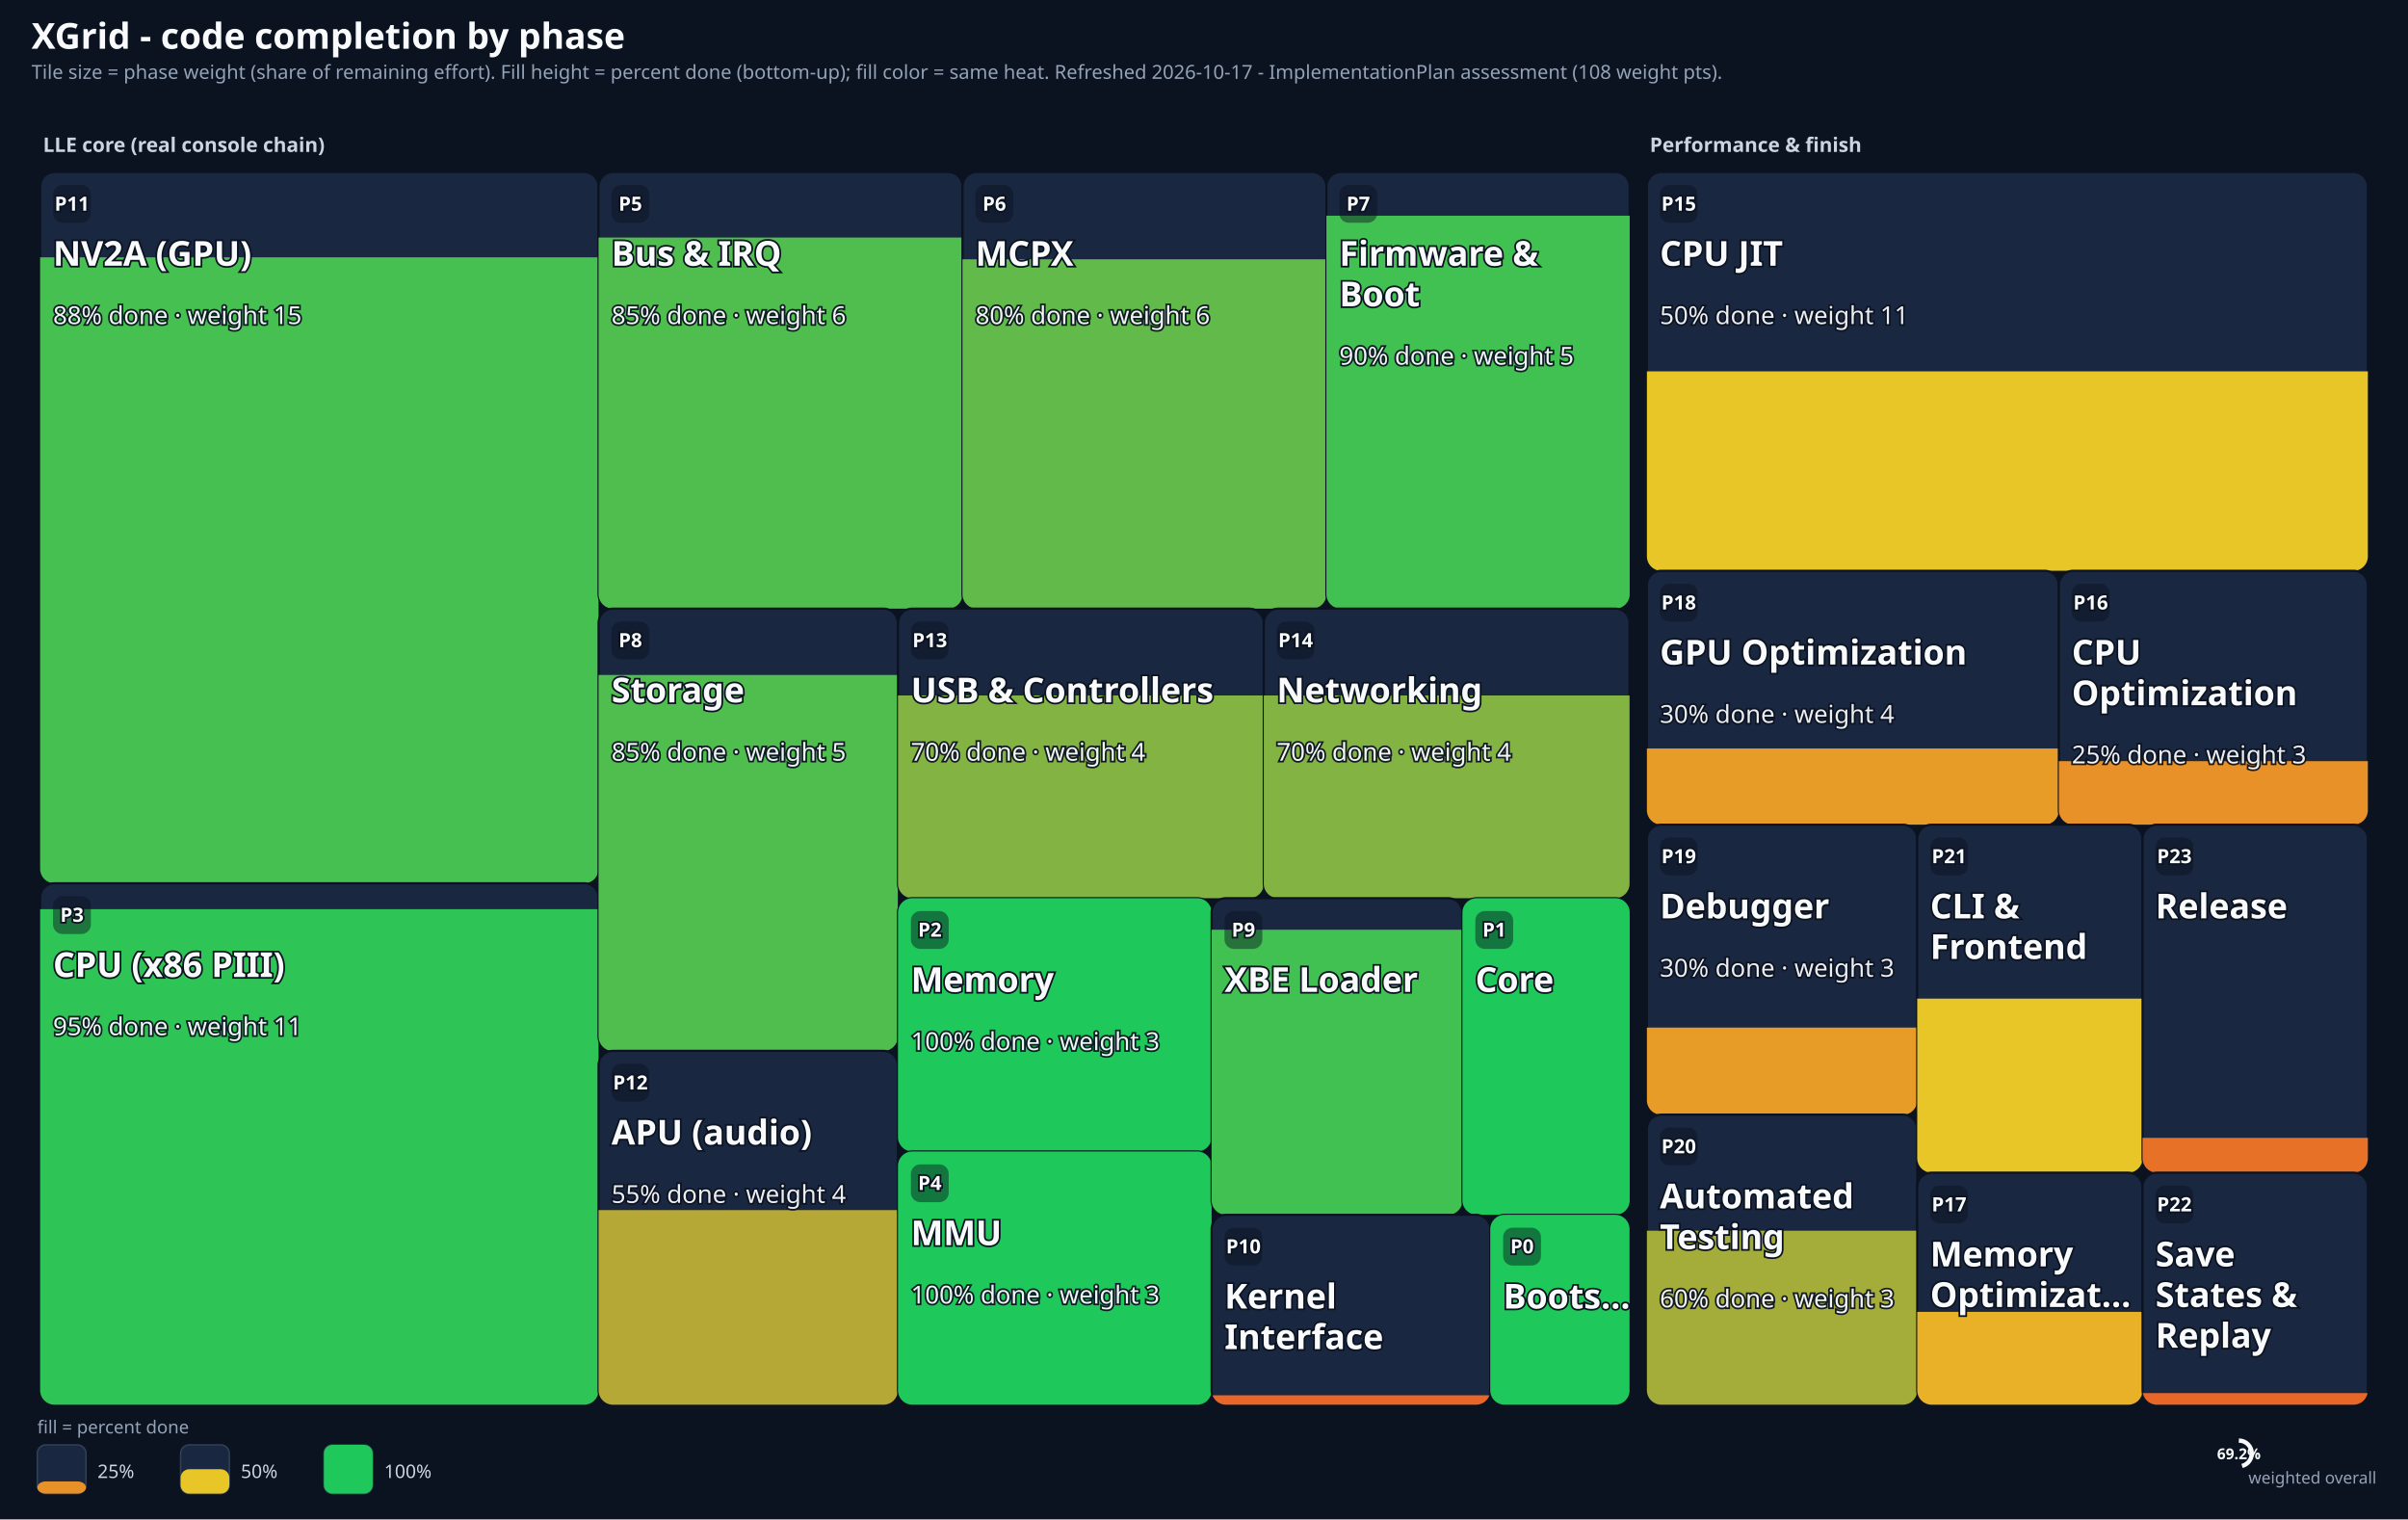
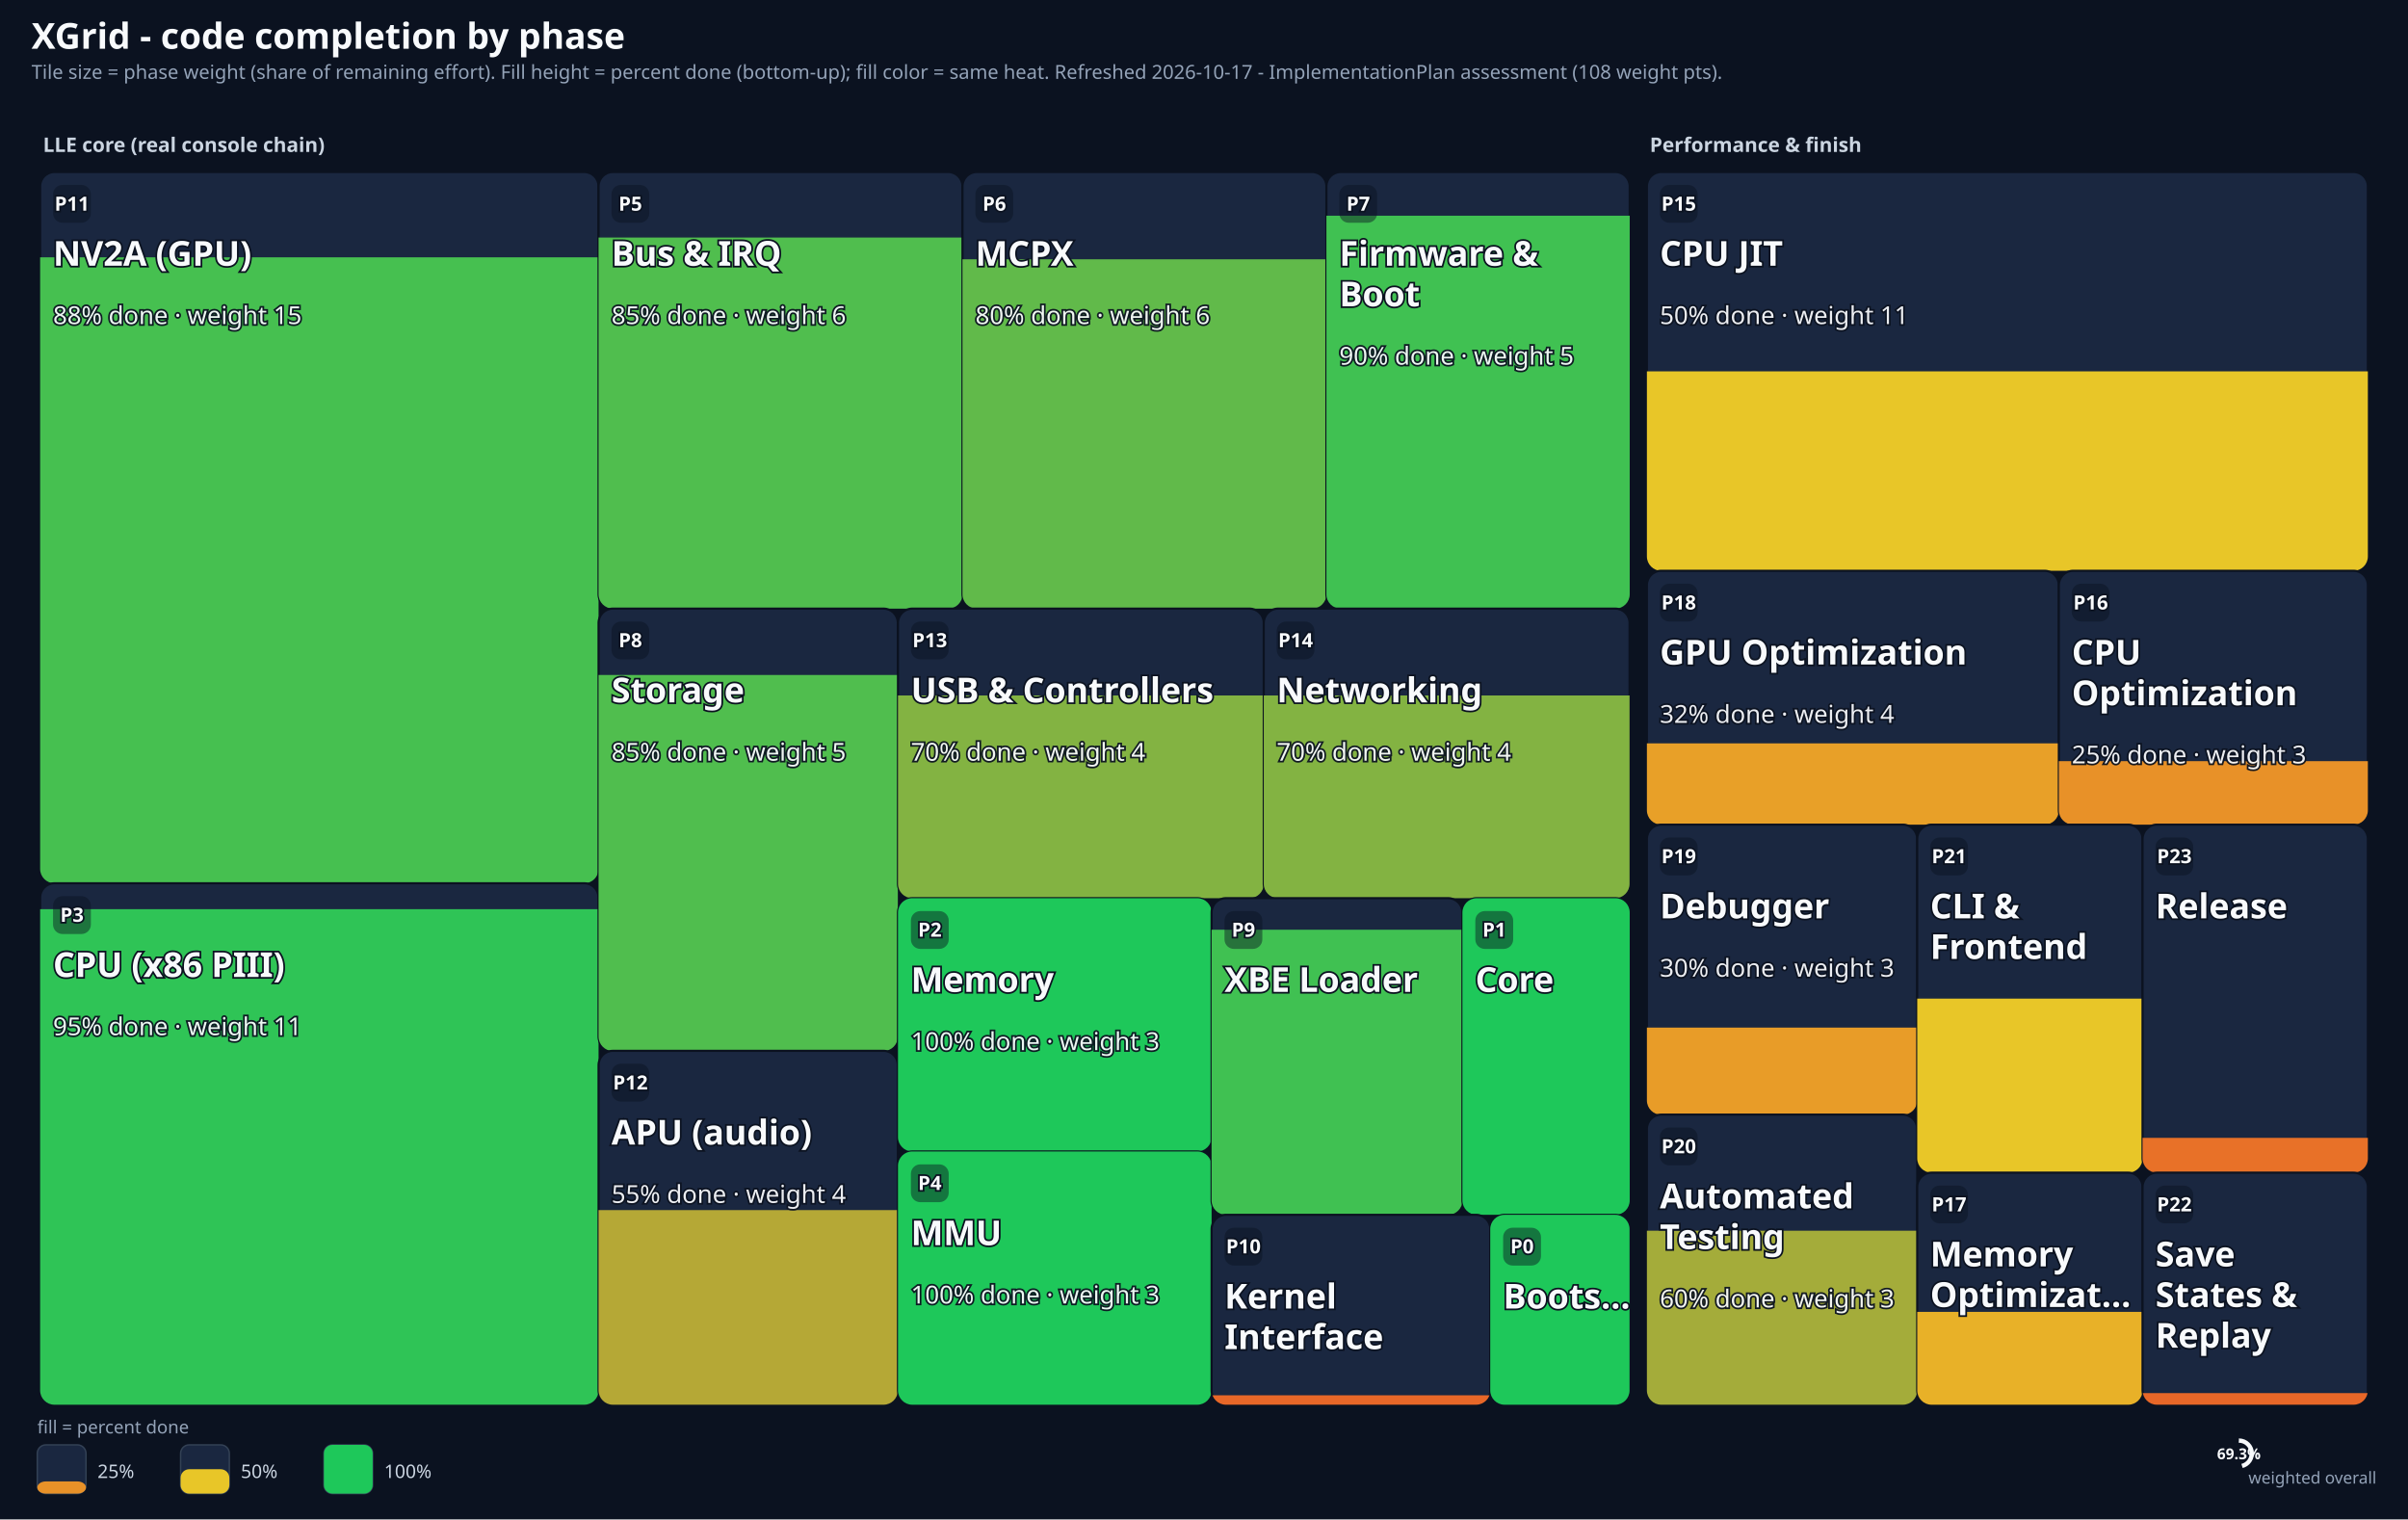
<svg xmlns="http://www.w3.org/2000/svg" width="1680" height="1060" viewBox="0 0 1680 1060" font-family="Segoe UI, Segoe UI Emoji, sans-serif">
  <rect width="1680" height="1060" fill="#0B1220" />
  <text x="22" y="34" font-size="25" font-weight="700" fill="#F8FAFC">XGrid - code completion by phase</text>
  <text x="22" y="55" font-size="13.5" fill="#94A3B8">Tile size = phase weight (share of remaining effort). Fill height = percent done (bottom-up); fill color = same heat. Refreshed 2026-10-17 - ImplementationPlan assessment (108 weight pts).</text>
  <text x="30" y="106" font-size="14" font-weight="700" fill="#CBD5E1">LLE core (real console chain)</text>
  <text x="1151" y="106" font-size="14" font-weight="700" fill="#CBD5E1">Performance &amp; finish</text>
  <g class="tile" data-p="11" data-name="NV2A (GPU)" data-done="88" data-weight="15">
    <defs>
      <clipPath id="clip11">
        <rect x="28" y="120" width="389.6" height="496.2" rx="10" />
      </clipPath>
    </defs>
    <rect x="28" y="120" width="389.6" height="496.2" rx="10" fill="#1A2740" stroke="#0B1220" stroke-width="1.5" />
    <g clip-path="url(#clip11)">
      <rect x="28" y="179.5" width="389.6" height="436.6" fill="#46C050" />
    </g>
    <rect x="37" y="129" width="26.4" height="26.4" rx="6.6" fill="rgba(11,18,32,0.45)" />
    <text x="50.2" y="147" font-size="13.7" font-weight="700" fill="#F8FAFC" stroke="#0B1220" stroke-width="2.4" paint-order="stroke" text-anchor="middle">P11</text>
    <text x="37" y="185.4" font-size="24" font-weight="700" fill="#F8FAFC" stroke="#0B1220" stroke-width="2.4" paint-order="stroke">NV2A (GPU)</text>
    <text x="37" y="226.1" font-size="17.3" opacity="0.94" fill="#F8FAFC" stroke="#0B1220" stroke-width="2.4" paint-order="stroke">88% done · weight 15</text>
  </g>
  <g class="tile" data-p="3" data-name="CPU (x86 PIII)" data-done="95" data-weight="11">
    <defs>
      <clipPath id="clip3">
        <rect x="28" y="616.2" width="389.6" height="363.8" rx="10" />
      </clipPath>
    </defs>
    <rect x="28" y="616.2" width="389.6" height="363.8" rx="10" fill="#1A2740" stroke="#0B1220" stroke-width="1.5" />
    <g clip-path="url(#clip3)">
      <rect x="28" y="634.3" width="389.6" height="345.7" fill="#2FC456" />
    </g>
    <rect x="37" y="625.2" width="26.4" height="26.4" rx="6.6" fill="rgba(11,18,32,0.45)" />
    <text x="50.2" y="643.1" font-size="13.7" font-weight="700" fill="#F8FAFC" stroke="#0B1220" stroke-width="2.4" paint-order="stroke" text-anchor="middle">P3</text>
    <text x="37" y="681.6" font-size="24" font-weight="700" fill="#F8FAFC" stroke="#0B1220" stroke-width="2.4" paint-order="stroke">CPU (x86 PIII)</text>
    <text x="37" y="722.2" font-size="17.3" opacity="0.94" fill="#F8FAFC" stroke="#0B1220" stroke-width="2.4" paint-order="stroke">95% done · weight 11</text>
  </g>
  <g class="tile" data-p="5" data-name="Bus &amp; IRQ" data-done="85" data-weight="6">
    <defs>
      <clipPath id="clip5">
        <rect x="417.6" y="120" width="253.9" height="304.6" rx="10" />
      </clipPath>
    </defs>
    <rect x="417.6" y="120" width="253.9" height="304.6" rx="10" fill="#1A2740" stroke="#0B1220" stroke-width="1.5" />
    <g clip-path="url(#clip5)">
      <rect x="417.6" y="165.7" width="253.9" height="258.9" fill="#50BE4E" />
    </g>
    <rect x="426.6" y="129" width="26.4" height="26.4" rx="6.6" fill="rgba(11,18,32,0.45)" />
    <text x="439.8" y="147" font-size="13.7" font-weight="700" fill="#F8FAFC" stroke="#0B1220" stroke-width="2.4" paint-order="stroke" text-anchor="middle">P5</text>
    <text x="426.6" y="185.4" font-size="24" font-weight="700" fill="#F8FAFC" stroke="#0B1220" stroke-width="2.4" paint-order="stroke">Bus &amp; IRQ</text>
    <text x="426.6" y="226.1" font-size="17.3" opacity="0.94" fill="#F8FAFC" stroke="#0B1220" stroke-width="2.4" paint-order="stroke">85% done · weight 6</text>
  </g>
  <g class="tile" data-p="6" data-name="MCPX" data-done="80" data-weight="6">
    <defs>
      <clipPath id="clip6">
        <rect x="671.5" y="120" width="253.9" height="304.6" rx="10" />
      </clipPath>
    </defs>
    <rect x="671.5" y="120" width="253.9" height="304.6" rx="10" fill="#1A2740" stroke="#0B1220" stroke-width="1.5" />
    <g clip-path="url(#clip6)">
      <rect x="671.5" y="180.9" width="253.9" height="243.7" fill="#61BA4A" />
    </g>
    <rect x="680.5" y="129" width="26.4" height="26.4" rx="6.6" fill="rgba(11,18,32,0.45)" />
    <text x="693.7" y="147" font-size="13.7" font-weight="700" fill="#F8FAFC" stroke="#0B1220" stroke-width="2.4" paint-order="stroke" text-anchor="middle">P6</text>
    <text x="680.5" y="185.4" font-size="24" font-weight="700" fill="#F8FAFC" stroke="#0B1220" stroke-width="2.4" paint-order="stroke">MCPX</text>
    <text x="680.5" y="226.1" font-size="17.3" opacity="0.94" fill="#F8FAFC" stroke="#0B1220" stroke-width="2.4" paint-order="stroke">80% done · weight 6</text>
  </g>
  <g class="tile" data-p="7" data-name="Firmware &amp; Boot" data-done="90" data-weight="5">
    <defs>
      <clipPath id="clip7">
        <rect x="925.4" y="120" width="211.6" height="304.6" rx="10" />
      </clipPath>
    </defs>
    <rect x="925.4" y="120" width="211.6" height="304.6" rx="10" fill="#1A2740" stroke="#0B1220" stroke-width="1.5" />
    <g clip-path="url(#clip7)">
      <rect x="925.4" y="150.5" width="211.6" height="274.1" fill="#40C152" />
    </g>
    <rect x="934.4" y="129" width="26.4" height="26.4" rx="6.6" fill="rgba(11,18,32,0.45)" />
    <text x="947.6" y="147" font-size="13.7" font-weight="700" fill="#F8FAFC" stroke="#0B1220" stroke-width="2.4" paint-order="stroke" text-anchor="middle">P7</text>
    <text x="934.4" y="185.4" font-size="24" font-weight="700" fill="#F8FAFC" stroke="#0B1220" stroke-width="2.4" paint-order="stroke">Firmware &amp;</text>
    <text x="934.4" y="213.7" font-size="24" font-weight="700" fill="#F8FAFC" stroke="#0B1220" stroke-width="2.4" paint-order="stroke">Boot</text>
    <text x="934.4" y="254.4" font-size="17.3" opacity="0.94" fill="#F8FAFC" stroke="#0B1220" stroke-width="2.4" paint-order="stroke">90% done · weight 5</text>
  </g>
  <g class="tile" data-p="8" data-name="Storage" data-done="85" data-weight="5">
    <defs>
      <clipPath id="clip8">
        <rect x="417.6" y="424.6" width="208.8" height="308.6" rx="10" />
      </clipPath>
    </defs>
    <rect x="417.6" y="424.6" width="208.8" height="308.6" rx="10" fill="#1A2740" stroke="#0B1220" stroke-width="1.5" />
    <g clip-path="url(#clip8)">
      <rect x="417.6" y="470.9" width="208.8" height="262.3" fill="#50BE4E" />
    </g>
    <rect x="426.6" y="433.6" width="26.4" height="26.4" rx="6.6" fill="rgba(11,18,32,0.45)" />
    <text x="439.8" y="451.5" font-size="13.7" font-weight="700" fill="#F8FAFC" stroke="#0B1220" stroke-width="2.4" paint-order="stroke" text-anchor="middle">P8</text>
    <text x="426.6" y="490" font-size="24" font-weight="700" fill="#F8FAFC" stroke="#0B1220" stroke-width="2.4" paint-order="stroke">Storage</text>
    <text x="426.6" y="530.7" font-size="17.3" opacity="0.94" fill="#F8FAFC" stroke="#0B1220" stroke-width="2.4" paint-order="stroke">85% done · weight 5</text>
  </g>
  <g class="tile" data-p="12" data-name="APU (audio)" data-done="55" data-weight="4">
    <defs>
      <clipPath id="clip12">
        <rect x="417.6" y="733.1" width="208.8" height="246.9" rx="10" />
      </clipPath>
    </defs>
    <rect x="417.6" y="733.1" width="208.8" height="246.9" rx="10" fill="#1A2740" stroke="#0B1220" stroke-width="1.5" />
    <g clip-path="url(#clip12)">
      <rect x="417.6" y="844.2" width="208.8" height="135.8" fill="#B5A836" />
    </g>
    <rect x="426.6" y="742.1" width="26.4" height="26.4" rx="6.6" fill="rgba(11,18,32,0.45)" />
    <text x="439.8" y="760.1" font-size="13.7" font-weight="700" fill="#F8FAFC" stroke="#0B1220" stroke-width="2.4" paint-order="stroke" text-anchor="middle">P12</text>
    <text x="426.6" y="798.5" font-size="24" font-weight="700" fill="#F8FAFC" stroke="#0B1220" stroke-width="2.4" paint-order="stroke">APU (audio)</text>
    <text x="426.6" y="839.2" font-size="17.3" opacity="0.94" fill="#F8FAFC" stroke="#0B1220" stroke-width="2.4" paint-order="stroke">55% done · weight 4</text>
  </g>
  <g class="tile" data-p="13" data-name="USB &amp; Controllers" data-done="70" data-weight="4">
    <defs>
      <clipPath id="clip13">
        <rect x="626.5" y="424.6" width="255.2" height="202" rx="10" />
      </clipPath>
    </defs>
    <rect x="626.5" y="424.6" width="255.2" height="202" rx="10" fill="#1A2740" stroke="#0B1220" stroke-width="1.5" />
    <g clip-path="url(#clip13)">
      <rect x="626.5" y="485.2" width="255.2" height="141.4" fill="#83B342" />
    </g>
    <rect x="635.5" y="433.6" width="26.4" height="26.4" rx="6.6" fill="rgba(11,18,32,0.45)" />
    <text x="648.7" y="451.5" font-size="13.7" font-weight="700" fill="#F8FAFC" stroke="#0B1220" stroke-width="2.4" paint-order="stroke" text-anchor="middle">P13</text>
    <text x="635.5" y="490" font-size="24" font-weight="700" fill="#F8FAFC" stroke="#0B1220" stroke-width="2.4" paint-order="stroke">USB &amp; Controllers</text>
    <text x="635.5" y="530.7" font-size="17.3" opacity="0.94" fill="#F8FAFC" stroke="#0B1220" stroke-width="2.4" paint-order="stroke">70% done · weight 4</text>
  </g>
  <g class="tile" data-p="14" data-name="Networking" data-done="70" data-weight="4">
    <defs>
      <clipPath id="clip14">
        <rect x="881.7" y="424.6" width="255.2" height="202" rx="10" />
      </clipPath>
    </defs>
    <rect x="881.7" y="424.6" width="255.2" height="202" rx="10" fill="#1A2740" stroke="#0B1220" stroke-width="1.5" />
    <g clip-path="url(#clip14)">
      <rect x="881.7" y="485.2" width="255.2" height="141.4" fill="#83B342" />
    </g>
    <rect x="890.7" y="433.6" width="26.4" height="26.4" rx="6.6" fill="rgba(11,18,32,0.45)" />
    <text x="903.9" y="451.5" font-size="13.7" font-weight="700" fill="#F8FAFC" stroke="#0B1220" stroke-width="2.4" paint-order="stroke" text-anchor="middle">P14</text>
    <text x="890.7" y="490" font-size="24" font-weight="700" fill="#F8FAFC" stroke="#0B1220" stroke-width="2.4" paint-order="stroke">Networking</text>
    <text x="890.7" y="530.7" font-size="17.3" opacity="0.94" fill="#F8FAFC" stroke="#0B1220" stroke-width="2.4" paint-order="stroke">70% done · weight 4</text>
  </g>
  <g class="tile" data-p="2" data-name="Memory" data-done="100" data-weight="3">
    <defs>
      <clipPath id="clip2">
        <rect x="626.5" y="626.6" width="218.8" height="176.7" rx="10" />
      </clipPath>
    </defs>
    <rect x="626.5" y="626.6" width="218.8" height="176.7" rx="10" fill="#1A2740" stroke="#0B1220" stroke-width="1.5" />
    <g clip-path="url(#clip2)">
      <rect x="626.5" y="626.6" width="218.8" height="176.7" fill="#1EC85A" />
    </g>
    <rect x="635.5" y="635.6" width="26.4" height="26.4" rx="6.6" fill="rgba(11,18,32,0.45)" />
    <text x="648.7" y="653.5" font-size="13.7" font-weight="700" fill="#F8FAFC" stroke="#0B1220" stroke-width="2.4" paint-order="stroke" text-anchor="middle">P2</text>
    <text x="635.5" y="692" font-size="24" font-weight="700" fill="#F8FAFC" stroke="#0B1220" stroke-width="2.4" paint-order="stroke">Memory</text>
    <text x="635.5" y="732.6" font-size="17.3" opacity="0.94" fill="#F8FAFC" stroke="#0B1220" stroke-width="2.4" paint-order="stroke">100% done · weight 3</text>
  </g>
  <g class="tile" data-p="4" data-name="MMU" data-done="100" data-weight="3">
    <defs>
      <clipPath id="clip4">
        <rect x="626.5" y="803.3" width="218.8" height="176.7" rx="10" />
      </clipPath>
    </defs>
    <rect x="626.5" y="803.3" width="218.8" height="176.7" rx="10" fill="#1A2740" stroke="#0B1220" stroke-width="1.5" />
    <g clip-path="url(#clip4)">
      <rect x="626.5" y="803.3" width="218.8" height="176.7" fill="#1EC85A" />
    </g>
    <rect x="635.5" y="812.3" width="26.4" height="26.4" rx="6.6" fill="rgba(11,18,32,0.45)" />
    <text x="648.7" y="830.2" font-size="13.7" font-weight="700" fill="#F8FAFC" stroke="#0B1220" stroke-width="2.4" paint-order="stroke" text-anchor="middle">P4</text>
    <text x="635.5" y="868.7" font-size="24" font-weight="700" fill="#F8FAFC" stroke="#0B1220" stroke-width="2.4" paint-order="stroke">MMU</text>
    <text x="635.5" y="909.4" font-size="17.3" opacity="0.94" fill="#F8FAFC" stroke="#0B1220" stroke-width="2.4" paint-order="stroke">100% done · weight 3</text>
  </g>
  <g class="tile" data-p="9" data-name="XBE Loader" data-done="90" data-weight="3">
    <defs>
      <clipPath id="clip9">
        <rect x="845.3" y="626.6" width="175" height="220.9" rx="10" />
      </clipPath>
    </defs>
    <rect x="845.3" y="626.6" width="175" height="220.9" rx="10" fill="#1A2740" stroke="#0B1220" stroke-width="1.5" />
    <g clip-path="url(#clip9)">
      <rect x="845.3" y="648.6" width="175" height="198.8" fill="#40C152" />
    </g>
    <rect x="854.3" y="635.6" width="26.4" height="26.4" rx="6.6" fill="rgba(11,18,32,0.45)" />
    <text x="867.5" y="653.5" font-size="13.7" font-weight="700" fill="#F8FAFC" stroke="#0B1220" stroke-width="2.4" paint-order="stroke" text-anchor="middle">P9</text>
    <text x="854.3" y="692" font-size="24" font-weight="700" fill="#F8FAFC" stroke="#0B1220" stroke-width="2.4" paint-order="stroke">XBE Loader</text>
  </g>
  <g class="tile" data-p="1" data-name="Core" data-done="100" data-weight="2">
    <defs>
      <clipPath id="clip1">
        <rect x="1020.3" y="626.6" width="116.7" height="220.9" rx="10" />
      </clipPath>
    </defs>
    <rect x="1020.3" y="626.6" width="116.7" height="220.9" rx="10" fill="#1A2740" stroke="#0B1220" stroke-width="1.5" />
    <g clip-path="url(#clip1)">
      <rect x="1020.3" y="626.6" width="116.7" height="220.9" fill="#1EC85A" />
    </g>
    <rect x="1029.3" y="635.6" width="26.4" height="26.4" rx="6.6" fill="rgba(11,18,32,0.45)" />
    <text x="1042.5" y="653.5" font-size="13.7" font-weight="700" fill="#F8FAFC" stroke="#0B1220" stroke-width="2.4" paint-order="stroke" text-anchor="middle">P1</text>
    <text x="1029.3" y="692" font-size="24" font-weight="700" fill="#F8FAFC" stroke="#0B1220" stroke-width="2.4" paint-order="stroke">Core</text>
  </g>
  <g class="tile" data-p="10" data-name="Kernel Interface" data-done="5" data-weight="2">
    <defs>
      <clipPath id="clip10">
        <rect x="845.3" y="847.5" width="194.5" height="132.5" rx="10" />
      </clipPath>
    </defs>
    <rect x="845.3" y="847.5" width="194.5" height="132.5" rx="10" fill="#1A2740" stroke="#0B1220" stroke-width="1.5" />
    <g clip-path="url(#clip10)">
      <rect x="845.3" y="973.4" width="194.5" height="6.6" fill="#E86728" />
    </g>
    <rect x="854.3" y="856.5" width="26.4" height="26.4" rx="6.6" fill="rgba(11,18,32,0.45)" />
    <text x="867.5" y="874.4" font-size="13.7" font-weight="700" fill="#F8FAFC" stroke="#0B1220" stroke-width="2.4" paint-order="stroke" text-anchor="middle">P10</text>
    <text x="854.3" y="912.9" font-size="24" font-weight="700" fill="#F8FAFC" stroke="#0B1220" stroke-width="2.4" paint-order="stroke">Kernel</text>
    <text x="854.3" y="941.2" font-size="24" font-weight="700" fill="#F8FAFC" stroke="#0B1220" stroke-width="2.4" paint-order="stroke">Interface</text>
  </g>
  <g class="tile" data-p="0" data-name="Bootstrap" data-done="100" data-weight="1">
    <defs>
      <clipPath id="clip0">
        <rect x="1039.7" y="847.5" width="97.2" height="132.5" rx="10" />
      </clipPath>
    </defs>
    <rect x="1039.7" y="847.5" width="97.2" height="132.5" rx="10" fill="#1A2740" stroke="#0B1220" stroke-width="1.5" />
    <g clip-path="url(#clip0)">
      <rect x="1039.7" y="847.5" width="97.2" height="132.5" fill="#1EC85A" />
    </g>
    <rect x="1048.7" y="856.5" width="26.4" height="26.4" rx="6.6" fill="rgba(11,18,32,0.45)" />
    <text x="1061.9" y="874.4" font-size="13.7" font-weight="700" fill="#F8FAFC" stroke="#0B1220" stroke-width="2.4" paint-order="stroke" text-anchor="middle">P0</text>
    <text x="1048.7" y="912.9" font-size="24" font-weight="700" fill="#F8FAFC" stroke="#0B1220" stroke-width="2.4" paint-order="stroke">Boots…</text>
  </g>
  <g class="tile" data-p="15" data-name="CPU JIT" data-done="50" data-weight="11">
    <defs>
      <clipPath id="clip15">
        <rect x="1149" y="120" width="503" height="278.2" rx="10" />
      </clipPath>
    </defs>
    <rect x="1149" y="120" width="503" height="278.2" rx="10" fill="#1A2740" stroke="#0B1220" stroke-width="1.5" />
    <g clip-path="url(#clip15)">
      <rect x="1149" y="259.1" width="503" height="139.1" fill="#E8C628" />
    </g>
    <rect x="1158" y="129" width="26.4" height="26.4" rx="6.6" fill="rgba(11,18,32,0.45)" />
    <text x="1171.2" y="147" font-size="13.7" font-weight="700" fill="#F8FAFC" stroke="#0B1220" stroke-width="2.4" paint-order="stroke" text-anchor="middle">P15</text>
    <text x="1158" y="185.4" font-size="24" font-weight="700" fill="#F8FAFC" stroke="#0B1220" stroke-width="2.4" paint-order="stroke">CPU JIT</text>
    <text x="1158" y="226.1" font-size="17.3" opacity="0.94" fill="#F8FAFC" stroke="#0B1220" stroke-width="2.4" paint-order="stroke">50% done · weight 11</text>
  </g>
-   <g class="tile" data-p="18" data-name="GPU Optimization" data-done="30" data-weight="4">
+   <g class="tile" data-p="18" data-name="GPU Optimization" data-done="32" data-weight="4">
    <defs>
      <clipPath id="clip18">
        <rect x="1149" y="398.2" width="287.4" height="177.1" rx="10" />
      </clipPath>
    </defs>
    <rect x="1149" y="398.2" width="287.4" height="177.1" rx="10" fill="#1A2740" stroke="#0B1220" stroke-width="1.5" />
    <g clip-path="url(#clip18)">
-       <rect x="1149" y="522.2" width="287.4" height="53.1" fill="#E89C28" />
+       <rect x="1149" y="518.6" width="287.4" height="56.7" fill="#E8A028" />
    </g>
    <rect x="1158" y="407.2" width="26.4" height="26.4" rx="6.6" fill="rgba(11,18,32,0.45)" />
    <text x="1171.2" y="425.2" font-size="13.7" font-weight="700" fill="#F8FAFC" stroke="#0B1220" stroke-width="2.4" paint-order="stroke" text-anchor="middle">P18</text>
    <text x="1158" y="463.6" font-size="24" font-weight="700" fill="#F8FAFC" stroke="#0B1220" stroke-width="2.4" paint-order="stroke">GPU Optimization</text>
-     <text x="1158" y="504.3" font-size="17.3" opacity="0.94" fill="#F8FAFC" stroke="#0B1220" stroke-width="2.4" paint-order="stroke">30% done · weight 4</text>
+     <text x="1158" y="504.3" font-size="17.3" opacity="0.94" fill="#F8FAFC" stroke="#0B1220" stroke-width="2.4" paint-order="stroke">32% done · weight 4</text>
  </g>
  <g class="tile" data-p="16" data-name="CPU Optimization" data-done="25" data-weight="3">
    <defs>
      <clipPath id="clip16">
        <rect x="1436.4" y="398.2" width="215.6" height="177.1" rx="10" />
      </clipPath>
    </defs>
    <rect x="1436.4" y="398.2" width="215.6" height="177.1" rx="10" fill="#1A2740" stroke="#0B1220" stroke-width="1.5" />
    <g clip-path="url(#clip16)">
      <rect x="1436.4" y="531" width="215.6" height="44.3" fill="#E89128" />
    </g>
    <rect x="1445.4" y="407.2" width="26.4" height="26.4" rx="6.6" fill="rgba(11,18,32,0.45)" />
    <text x="1458.6" y="425.2" font-size="13.7" font-weight="700" fill="#F8FAFC" stroke="#0B1220" stroke-width="2.4" paint-order="stroke" text-anchor="middle">P16</text>
    <text x="1445.4" y="463.6" font-size="24" font-weight="700" fill="#F8FAFC" stroke="#0B1220" stroke-width="2.4" paint-order="stroke">CPU</text>
    <text x="1445.4" y="492" font-size="24" font-weight="700" fill="#F8FAFC" stroke="#0B1220" stroke-width="2.4" paint-order="stroke">Optimization</text>
    <text x="1445.4" y="532.6" font-size="17.3" opacity="0.94" fill="#F8FAFC" stroke="#0B1220" stroke-width="2.4" paint-order="stroke">25% done · weight 3</text>
  </g>
  <g class="tile" data-p="19" data-name="Debugger" data-done="30" data-weight="3">
    <defs>
      <clipPath id="clip19">
        <rect x="1149" y="575.3" width="188.6" height="202.4" rx="10" />
      </clipPath>
    </defs>
    <rect x="1149" y="575.3" width="188.6" height="202.4" rx="10" fill="#1A2740" stroke="#0B1220" stroke-width="1.5" />
    <g clip-path="url(#clip19)">
      <rect x="1149" y="716.9" width="188.6" height="60.7" fill="#E89C28" />
    </g>
    <rect x="1158" y="584.3" width="26.4" height="26.4" rx="6.6" fill="rgba(11,18,32,0.45)" />
    <text x="1171.2" y="602.2" font-size="13.7" font-weight="700" fill="#F8FAFC" stroke="#0B1220" stroke-width="2.4" paint-order="stroke" text-anchor="middle">P19</text>
    <text x="1158" y="640.7" font-size="24" font-weight="700" fill="#F8FAFC" stroke="#0B1220" stroke-width="2.4" paint-order="stroke">Debugger</text>
    <text x="1158" y="681.4" font-size="17.3" opacity="0.94" fill="#F8FAFC" stroke="#0B1220" stroke-width="2.4" paint-order="stroke">30% done · weight 3</text>
  </g>
  <g class="tile" data-p="20" data-name="Automated Testing" data-done="60" data-weight="3">
    <defs>
      <clipPath id="clip20">
        <rect x="1149" y="777.6" width="188.6" height="202.4" rx="10" />
      </clipPath>
    </defs>
    <rect x="1149" y="777.6" width="188.6" height="202.4" rx="10" fill="#1A2740" stroke="#0B1220" stroke-width="1.5" />
    <g clip-path="url(#clip20)">
      <rect x="1149" y="858.6" width="188.6" height="121.4" fill="#A4AC3A" />
    </g>
    <rect x="1158" y="786.6" width="26.4" height="26.4" rx="6.6" fill="rgba(11,18,32,0.45)" />
    <text x="1171.2" y="804.6" font-size="13.7" font-weight="700" fill="#F8FAFC" stroke="#0B1220" stroke-width="2.4" paint-order="stroke" text-anchor="middle">P20</text>
    <text x="1158" y="843" font-size="24" font-weight="700" fill="#F8FAFC" stroke="#0B1220" stroke-width="2.4" paint-order="stroke">Automated</text>
    <text x="1158" y="871.4" font-size="24" font-weight="700" fill="#F8FAFC" stroke="#0B1220" stroke-width="2.4" paint-order="stroke">Testing</text>
    <text x="1158" y="912.1" font-size="17.3" opacity="0.94" fill="#F8FAFC" stroke="#0B1220" stroke-width="2.4" paint-order="stroke">60% done · weight 3</text>
  </g>
  <g class="tile" data-p="21" data-name="CLI &amp; Frontend" data-done="50" data-weight="3">
    <defs>
      <clipPath id="clip21">
        <rect x="1337.6" y="575.3" width="157.2" height="242.8" rx="10" />
      </clipPath>
    </defs>
    <rect x="1337.6" y="575.3" width="157.2" height="242.8" rx="10" fill="#1A2740" stroke="#0B1220" stroke-width="1.5" />
    <g clip-path="url(#clip21)">
      <rect x="1337.6" y="696.7" width="157.2" height="121.4" fill="#E8C628" />
    </g>
    <rect x="1346.6" y="584.3" width="26.4" height="26.4" rx="6.6" fill="rgba(11,18,32,0.45)" />
    <text x="1359.8" y="602.2" font-size="13.7" font-weight="700" fill="#F8FAFC" stroke="#0B1220" stroke-width="2.4" paint-order="stroke" text-anchor="middle">P21</text>
    <text x="1346.6" y="640.7" font-size="24" font-weight="700" fill="#F8FAFC" stroke="#0B1220" stroke-width="2.4" paint-order="stroke">CLI &amp;</text>
    <text x="1346.6" y="669" font-size="24" font-weight="700" fill="#F8FAFC" stroke="#0B1220" stroke-width="2.4" paint-order="stroke">Frontend</text>
  </g>
  <g class="tile" data-p="23" data-name="Release" data-done="10" data-weight="3">
    <defs>
      <clipPath id="clip23">
        <rect x="1494.8" y="575.3" width="157.2" height="242.8" rx="10" />
      </clipPath>
    </defs>
    <rect x="1494.8" y="575.3" width="157.2" height="242.8" rx="10" fill="#1A2740" stroke="#0B1220" stroke-width="1.5" />
    <g clip-path="url(#clip23)">
      <rect x="1494.8" y="793.8" width="157.2" height="24.3" fill="#E87128" />
    </g>
    <rect x="1503.8" y="584.3" width="26.4" height="26.4" rx="6.6" fill="rgba(11,18,32,0.45)" />
    <text x="1517" y="602.2" font-size="13.7" font-weight="700" fill="#F8FAFC" stroke="#0B1220" stroke-width="2.4" paint-order="stroke" text-anchor="middle">P23</text>
    <text x="1503.8" y="640.7" font-size="24" font-weight="700" fill="#F8FAFC" stroke="#0B1220" stroke-width="2.4" paint-order="stroke">Release</text>
  </g>
  <g class="tile" data-p="17" data-name="Memory Optimization" data-done="40" data-weight="2">
    <defs>
      <clipPath id="clip17">
        <rect x="1337.6" y="818.1" width="157.2" height="161.9" rx="10" />
      </clipPath>
    </defs>
    <rect x="1337.6" y="818.1" width="157.2" height="161.9" rx="10" fill="#1A2740" stroke="#0B1220" stroke-width="1.5" />
    <g clip-path="url(#clip17)">
      <rect x="1337.6" y="915.2" width="157.2" height="64.8" fill="#E8B128" />
    </g>
    <rect x="1346.6" y="827.1" width="26.4" height="26.4" rx="6.6" fill="rgba(11,18,32,0.45)" />
    <text x="1359.8" y="845.1" font-size="13.7" font-weight="700" fill="#F8FAFC" stroke="#0B1220" stroke-width="2.4" paint-order="stroke" text-anchor="middle">P17</text>
    <text x="1346.6" y="883.5" font-size="24" font-weight="700" fill="#F8FAFC" stroke="#0B1220" stroke-width="2.4" paint-order="stroke">Memory</text>
    <text x="1346.6" y="911.8" font-size="24" font-weight="700" fill="#F8FAFC" stroke="#0B1220" stroke-width="2.4" paint-order="stroke">Optimizat…</text>
  </g>
  <g class="tile" data-p="22" data-name="Save States &amp; Replay" data-done="5" data-weight="2">
    <defs>
      <clipPath id="clip22">
        <rect x="1494.8" y="818.1" width="157.2" height="161.9" rx="10" />
      </clipPath>
    </defs>
    <rect x="1494.8" y="818.1" width="157.2" height="161.9" rx="10" fill="#1A2740" stroke="#0B1220" stroke-width="1.5" />
    <g clip-path="url(#clip22)">
      <rect x="1494.8" y="971.9" width="157.2" height="8.1" fill="#E86728" />
    </g>
    <rect x="1503.8" y="827.1" width="26.4" height="26.4" rx="6.6" fill="rgba(11,18,32,0.45)" />
    <text x="1517" y="845.1" font-size="13.7" font-weight="700" fill="#F8FAFC" stroke="#0B1220" stroke-width="2.4" paint-order="stroke" text-anchor="middle">P22</text>
    <text x="1503.8" y="883.5" font-size="24" font-weight="700" fill="#F8FAFC" stroke="#0B1220" stroke-width="2.4" paint-order="stroke">Save</text>
    <text x="1503.8" y="911.8" font-size="24" font-weight="700" fill="#F8FAFC" stroke="#0B1220" stroke-width="2.4" paint-order="stroke">States &amp;</text>
    <text x="1503.8" y="940.2" font-size="24" font-weight="700" fill="#F8FAFC" stroke="#0B1220" stroke-width="2.4" paint-order="stroke">Replay</text>
  </g>
  <text x="26" y="1000" font-size="12.5" fill="#94A3B8">fill = percent done</text>
  <rect x="26" y="1008" width="34" height="34" rx="6" fill="#1A2740" stroke="#334155" />
  <rect x="26" y="1033.5" width="34" height="8.5" rx="6" fill="#E89128" />
  <text x="68" y="1031.1" font-size="13" fill="#CBD5E1">25%</text>
  <rect x="126" y="1008" width="34" height="34" rx="6" fill="#1A2740" stroke="#334155" />
  <rect x="126" y="1025" width="34" height="17" rx="6" fill="#E8C628" />
  <text x="168" y="1031.1" font-size="13" fill="#CBD5E1">50%</text>
  <rect x="226" y="1008" width="34" height="34" rx="6" fill="#1A2740" stroke="#334155" />
  <rect x="226" y="1008" width="34" height="34" rx="6" fill="#1EC85A" />
  <text x="268" y="1031.1" font-size="13" fill="#CBD5E1">100%</text>
  <circle cx="1562" cy="1014" r="9" fill="none" stroke="#F8FAFC" stroke-width="3" stroke-dasharray="26 34.5" transform="rotate(-90 1562 1014)" />
-   <text x="1562" y="1018" font-size="10.5" font-weight="700" fill="#F8FAFC" text-anchor="middle">69.2%</text>
+   <text x="1562" y="1018" font-size="10.5" font-weight="700" fill="#F8FAFC" text-anchor="middle">69.3%</text>
  <text x="1658" y="1035" font-size="11.5" fill="#94A3B8" text-anchor="end">weighted overall</text>
</svg>
